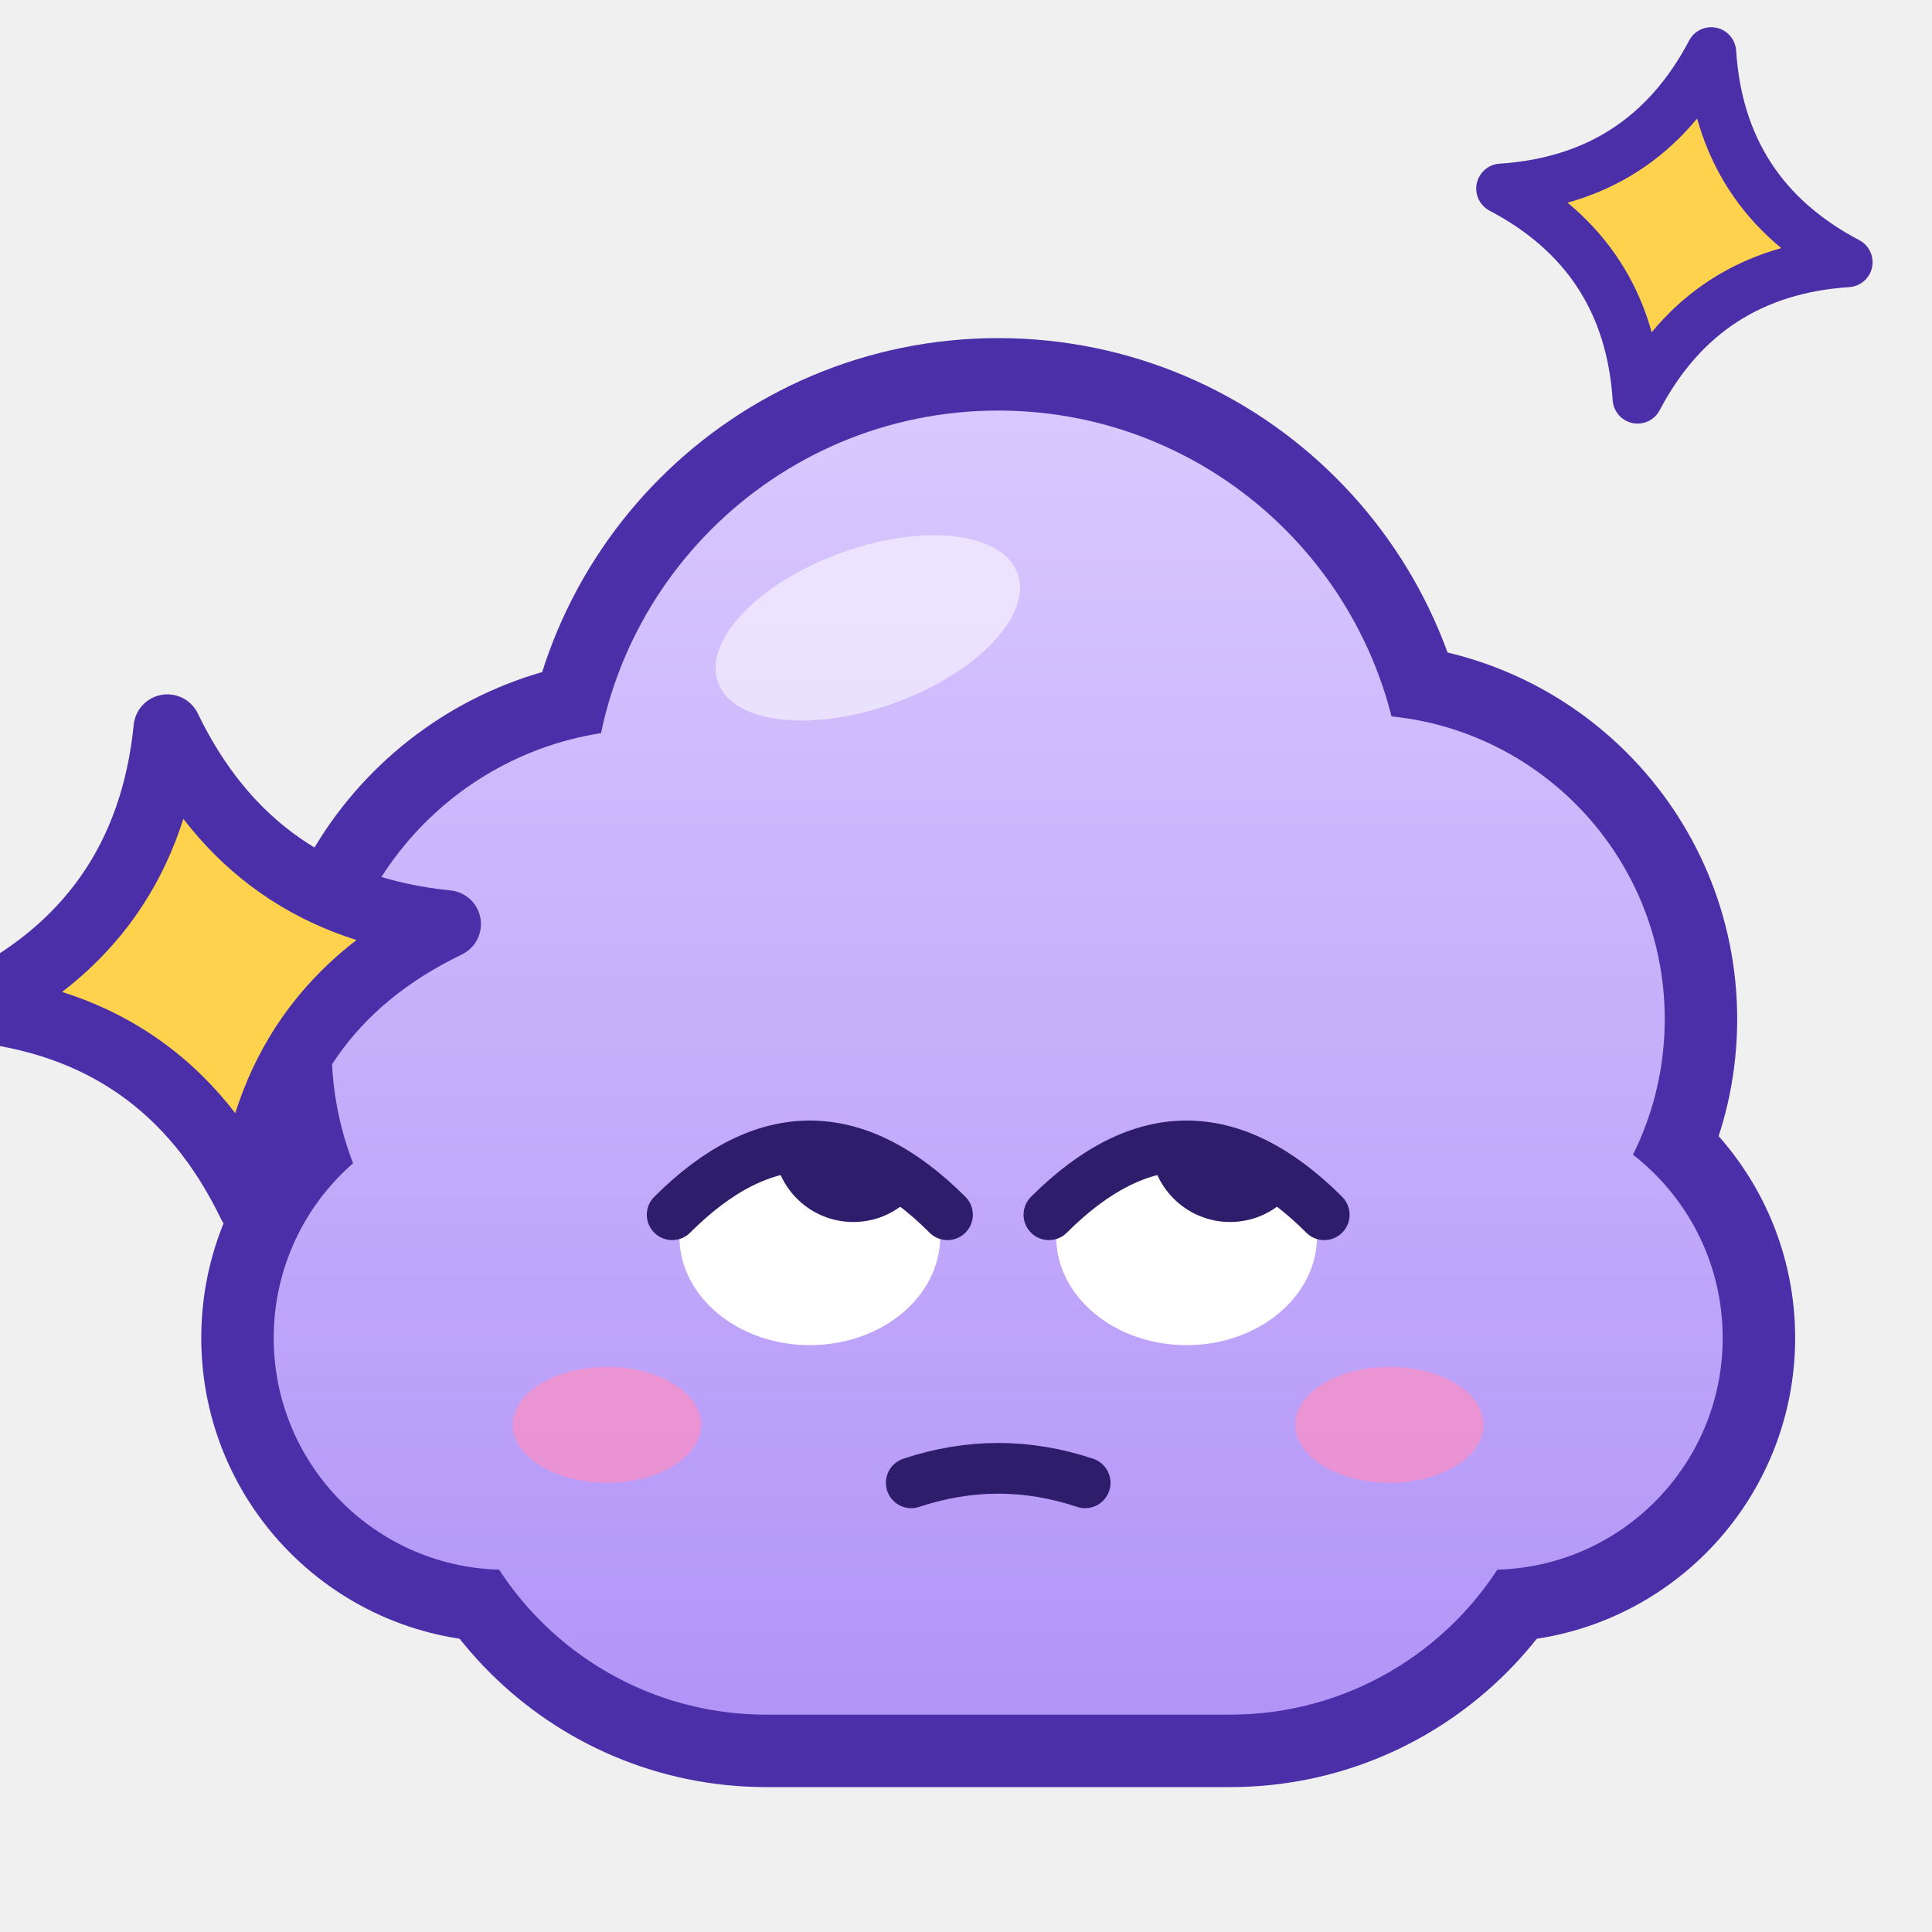
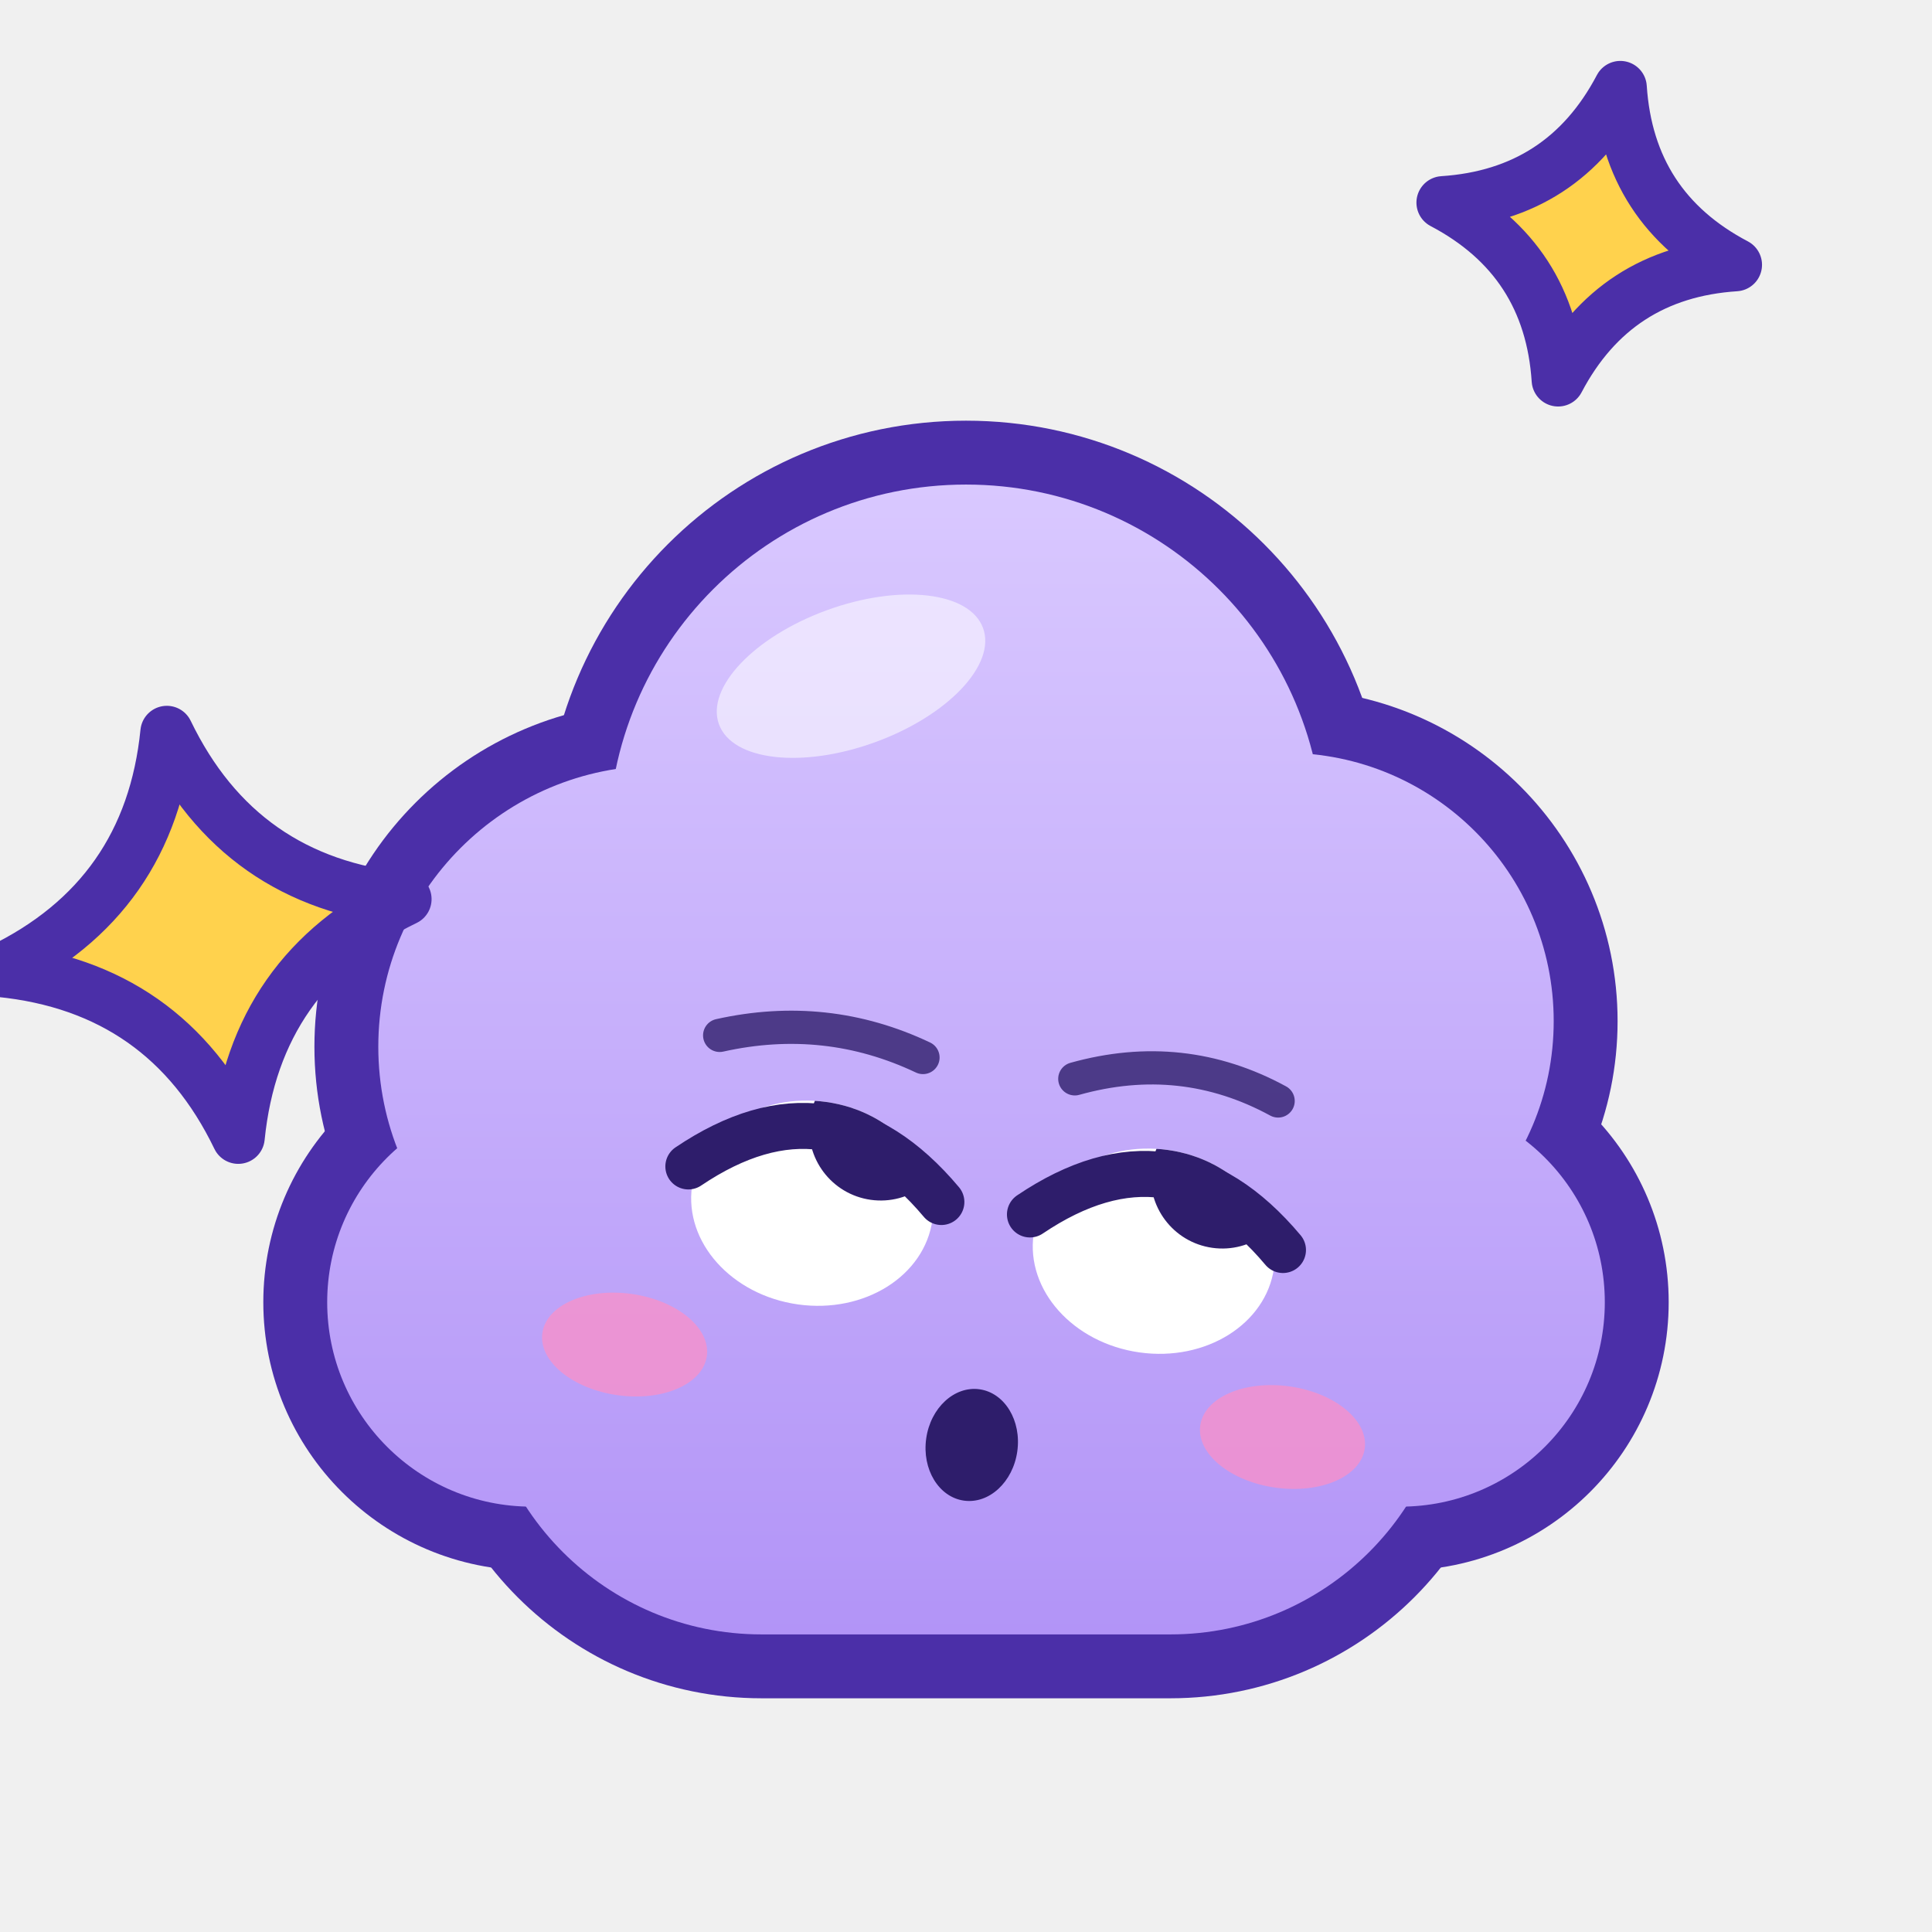
- <svg xmlns="http://www.w3.org/2000/svg" viewBox="4 4 120 120">
+ <svg xmlns="http://www.w3.org/2000/svg" viewBox="2 2 124 124">
  <defs>
-     <linearGradient id="fill" gradientUnits="userSpaceOnUse" x1="0" y1="18" x2="0" y2="108">
+     <linearGradient id="g" gradientUnits="userSpaceOnUse" x1="0" y1="18" x2="0" y2="108">
      <stop offset="0" stop-color="#d9c8ff" />
      <stop offset="1" stop-color="#b294f7" />
    </linearGradient>
-     <g id="lumps">
+   </defs>
+   <g transform="translate(64 70) scale(0.82) translate(-64 -63)">
+     <g fill="#4b2fa8" stroke="#4b2fa8" stroke-width="10" stroke-linejoin="round">
      <circle cx="40" cy="62" r="22" />
      <circle cx="64" cy="46" r="28" />
      <circle cx="89" cy="60" r="21" />
      <circle cx="98" cy="82" r="16" />
      <circle cx="30" cy="82" r="16" />
      <rect x="26" y="62" width="76" height="46" rx="22" />
    </g>
-     <clipPath id="eye-l">
-       <ellipse cx="51" cy="75" rx="9" ry="7.5" />
-     </clipPath>
-     <clipPath id="eye-r">
-       <ellipse cx="77" cy="75" rx="9" ry="7.5" />
-     </clipPath>
-   </defs>
-   <g transform="translate(66 70) scale(0.9) translate(-64 -63)">
-     <use href="#lumps" fill="#4b2fa8" stroke="#4b2fa8" stroke-width="10" stroke-linejoin="round" />
-     <use href="#lumps" fill="url(#fill)" />
+     <g fill="url(#g)">
+       <circle cx="40" cy="62" r="22" />
+       <circle cx="64" cy="46" r="28" />
+       <circle cx="89" cy="60" r="21" />
+       <circle cx="98" cy="82" r="16" />
+       <circle cx="30" cy="82" r="16" />
+       <rect x="26" y="62" width="76" height="46" rx="22" />
+     </g>
    <ellipse cx="55" cy="33" rx="11" ry="5.5" fill="#fff" opacity="0.55" transform="rotate(-20 55 33)" />
-     <ellipse cx="51" cy="75" rx="9" ry="7.5" fill="#fff" />
-     <ellipse cx="77" cy="75" rx="9" ry="7.5" fill="#fff" />
-     <circle cx="54" cy="68.5" r="5.5" fill="#2e1d6b" clip-path="url(#eye-l)" />
-     <circle cx="80" cy="68.5" r="5.5" fill="#2e1d6b" clip-path="url(#eye-r)" />
-     <path d="M41.5 73.5 Q51 64 60.5 73.5 M67.5 73.5 Q77 64 86.5 73.5" fill="none" stroke="#2e1d6b" stroke-width="3.5" stroke-linecap="round" />
-     <path d="M58 92 Q64 90 70 92" fill="none" stroke="#2e1d6b" stroke-width="3.5" stroke-linecap="round" />
-     <ellipse cx="37" cy="88" rx="6.5" ry="4" fill="#ff8fc4" opacity="0.7" />
-     <ellipse cx="91" cy="88" rx="6.5" ry="4" fill="#ff8fc4" opacity="0.7" />
+     <g transform="rotate(8 64 82)">
+       <clipPath id="el">
+         <ellipse cx="51" cy="76" rx="9.5" ry="8" />
+       </clipPath>
+       <clipPath id="er">
+         <ellipse cx="78" cy="76" rx="9.5" ry="8" />
+       </clipPath>
+       <ellipse cx="51" cy="76" rx="9.5" ry="8" fill="#fff" />
+       <ellipse cx="78" cy="76" rx="9.5" ry="8" fill="#fff" />
+       <circle cx="55.5" cy="69.5" r="5.6" fill="#2e1d6b" clip-path="url(#el)" />
+       <circle cx="82.5" cy="69.5" r="5.6" fill="#2e1d6b" clip-path="url(#er)" />
+       <circle cx="57.0" cy="67.5" r="1.6" fill="#fff" clip-path="url(#el)" />
+       <circle cx="84.0" cy="67.5" r="1.6" fill="#fff" clip-path="url(#er)" />
+       <path d="M41 74.5 Q51 65.5 61 74.5 M68 74.5 Q78 65.5 88 74.5" fill="none" stroke="#2e1d6b" stroke-width="3.6" stroke-linecap="round" />
+       <path d="M42 64 Q50 61 58 63.5 M70 63.5 Q78 60 86 63" fill="none" stroke="#2e1d6b" stroke-width="2.6" stroke-linecap="round" opacity="0.8" />
+       <ellipse cx="66" cy="93" rx="3.6" ry="4.4" fill="#2e1d6b" />
+       <ellipse cx="38" cy="89" rx="6.5" ry="4" fill="#ff8fc4" opacity="0.7" />
+       <ellipse cx="90" cy="89" rx="6.5" ry="4" fill="#ff8fc4" opacity="0.7" />
+     </g>
  </g>
-   <path transform="rotate(-10 17 64)" d="M17 49 Q20.3 60.7 32 64 Q20.3 67.3 17 79 Q13.7 67.3 2 64 Q13.7 60.7 17 49 Z" fill="#ffd24d" stroke="#4b2fa8" stroke-width="4.2" stroke-linejoin="round" />
-   <path transform="rotate(12 108 18)" d="M108 7 Q110.42 15.58 119 18 Q110.42 20.42 108 29 Q105.58 20.42 97 18 Q105.58 15.58 108 7 Z" fill="#ffd24d" stroke="#4b2fa8" stroke-width="3.1" stroke-linejoin="round" />
+   <path transform="rotate(-10 15 62)" d="M15 48.8 Q17.904 59.096 28.2 62 Q17.904 64.904 15 75.2 Q12.096 64.904 1.8 62 Q12.096 59.096 15 48.8 Z" fill="#ffd24d" stroke="#4b2fa8" stroke-width="3.4" stroke-linejoin="round" />
+   <path transform="rotate(12 104 17)" d="M104 7.4 Q106.112 14.888 113.6 17 Q106.112 19.112 104 26.6 Q101.888 19.112 94.4 17 Q101.888 14.888 104 7.4 Z" fill="#ffd24d" stroke="#4b2fa8" stroke-width="3.4" stroke-linejoin="round" />
</svg>
